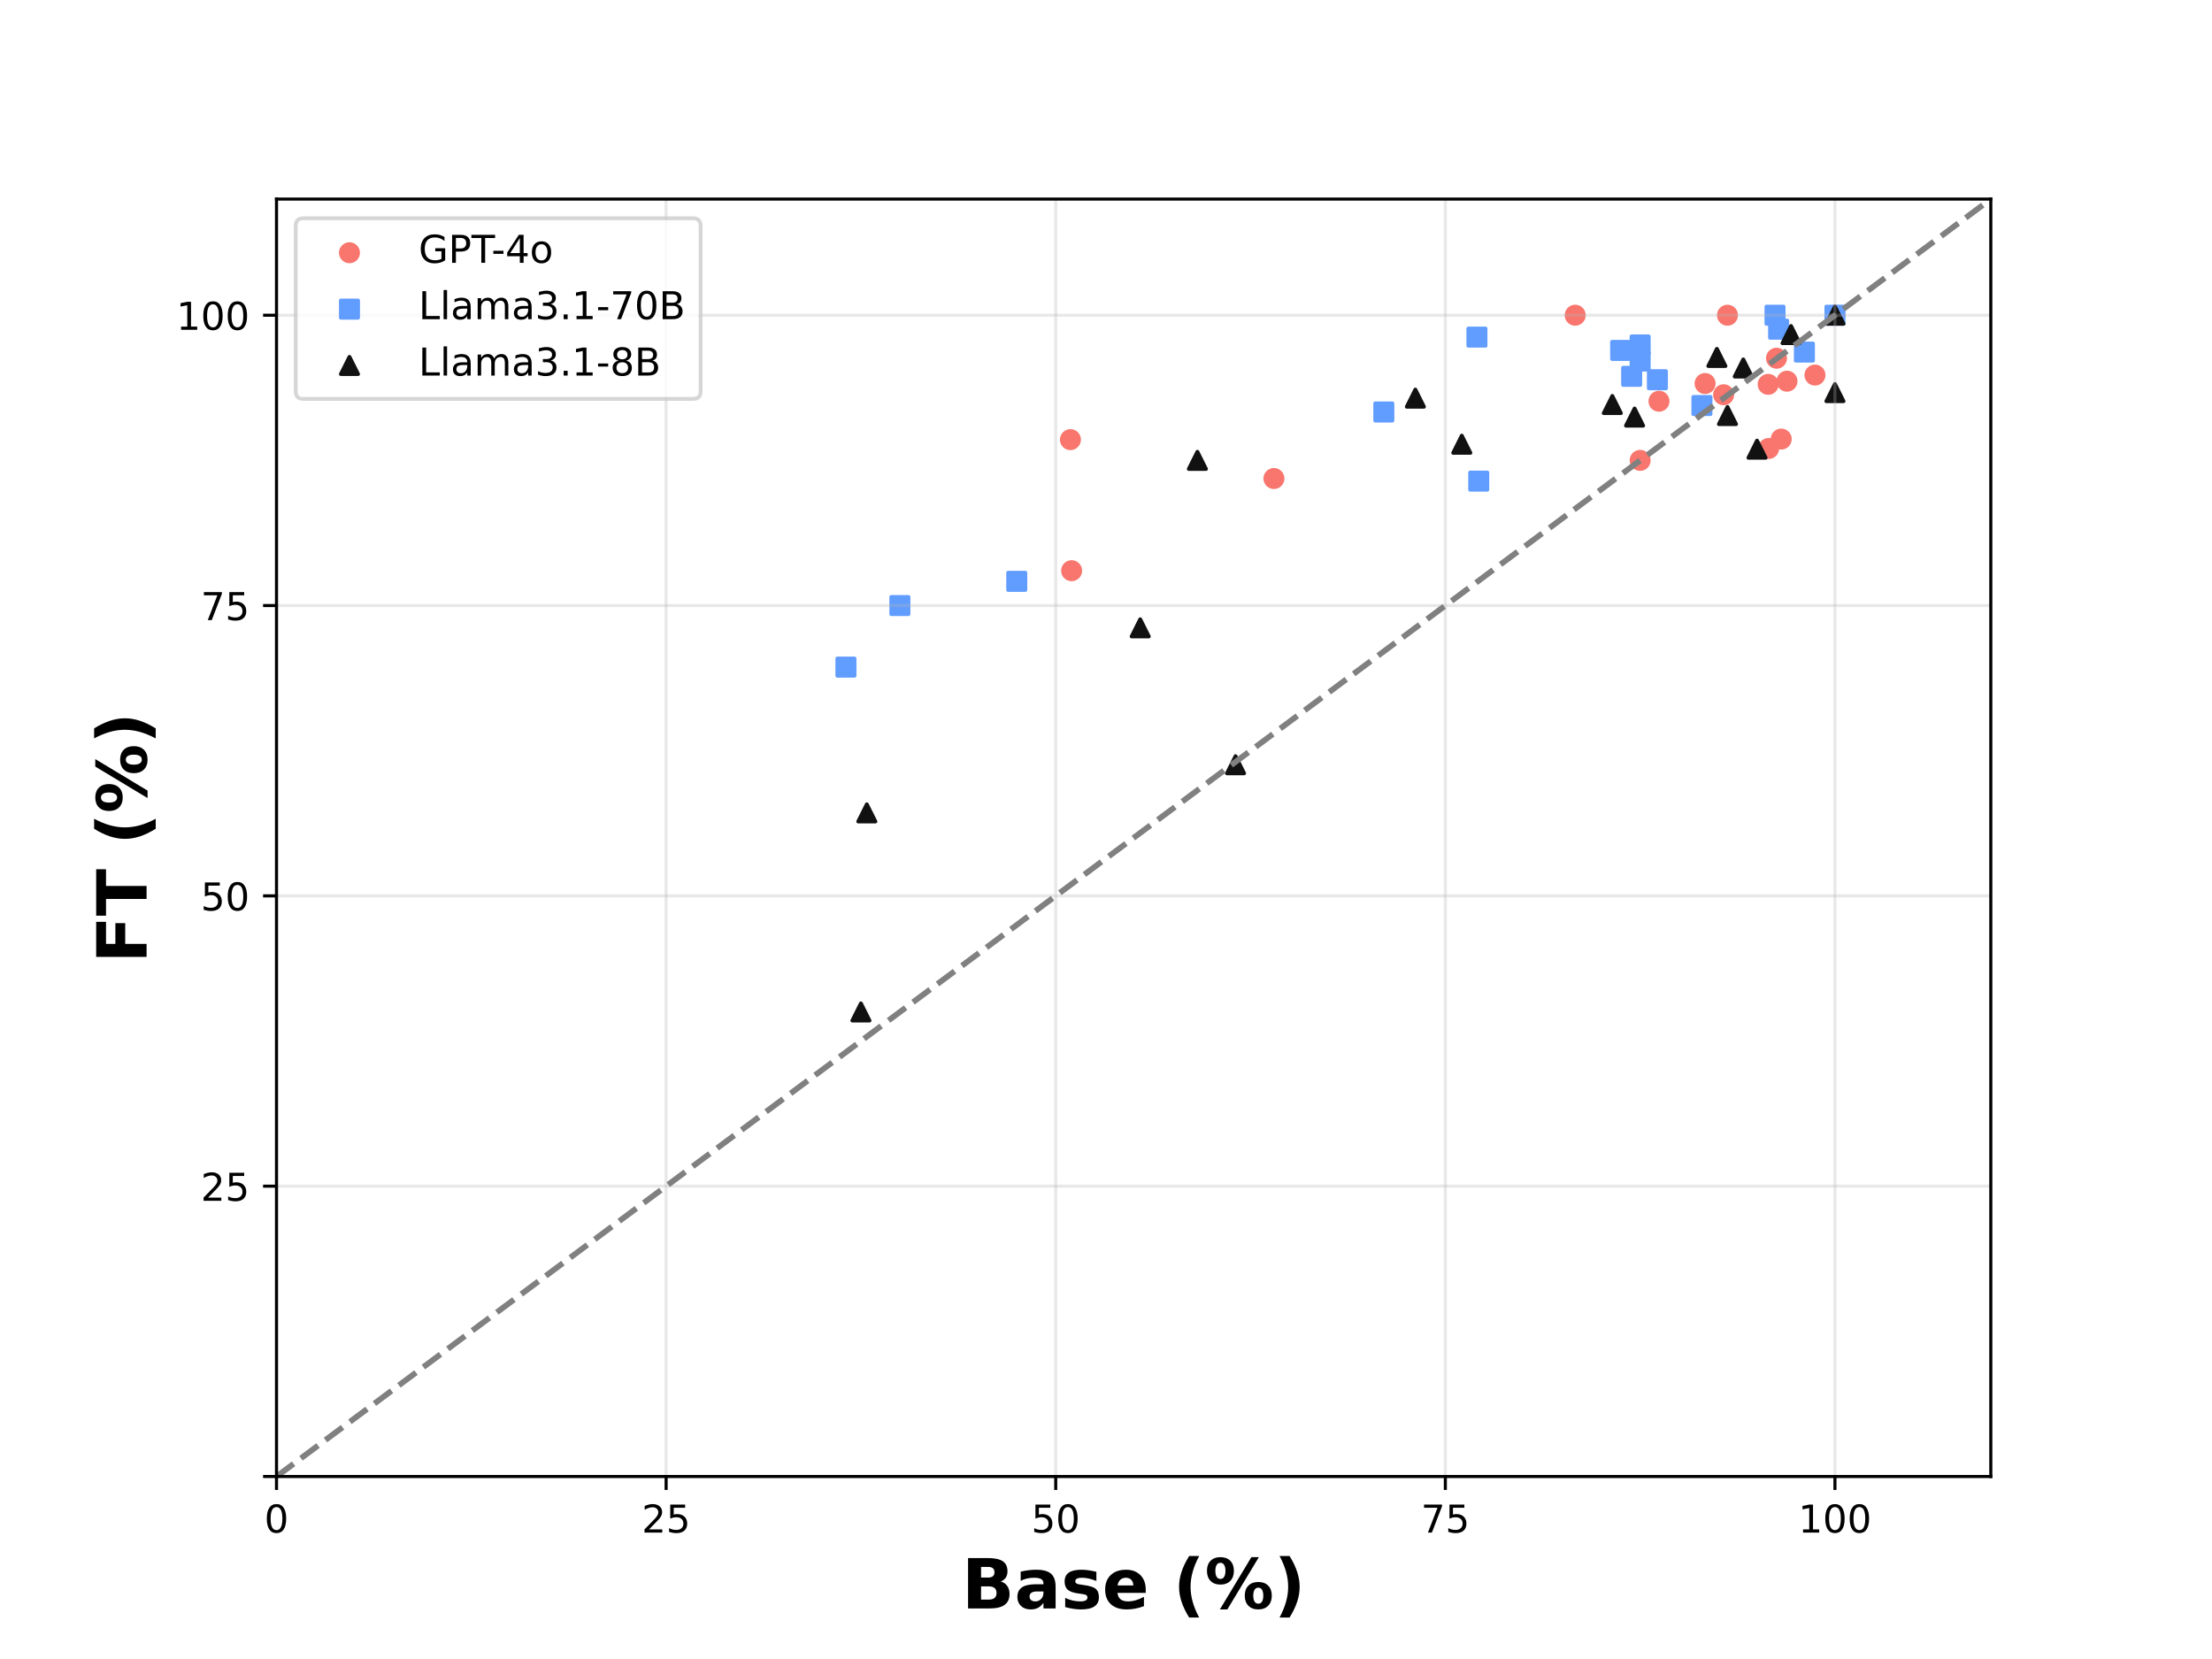
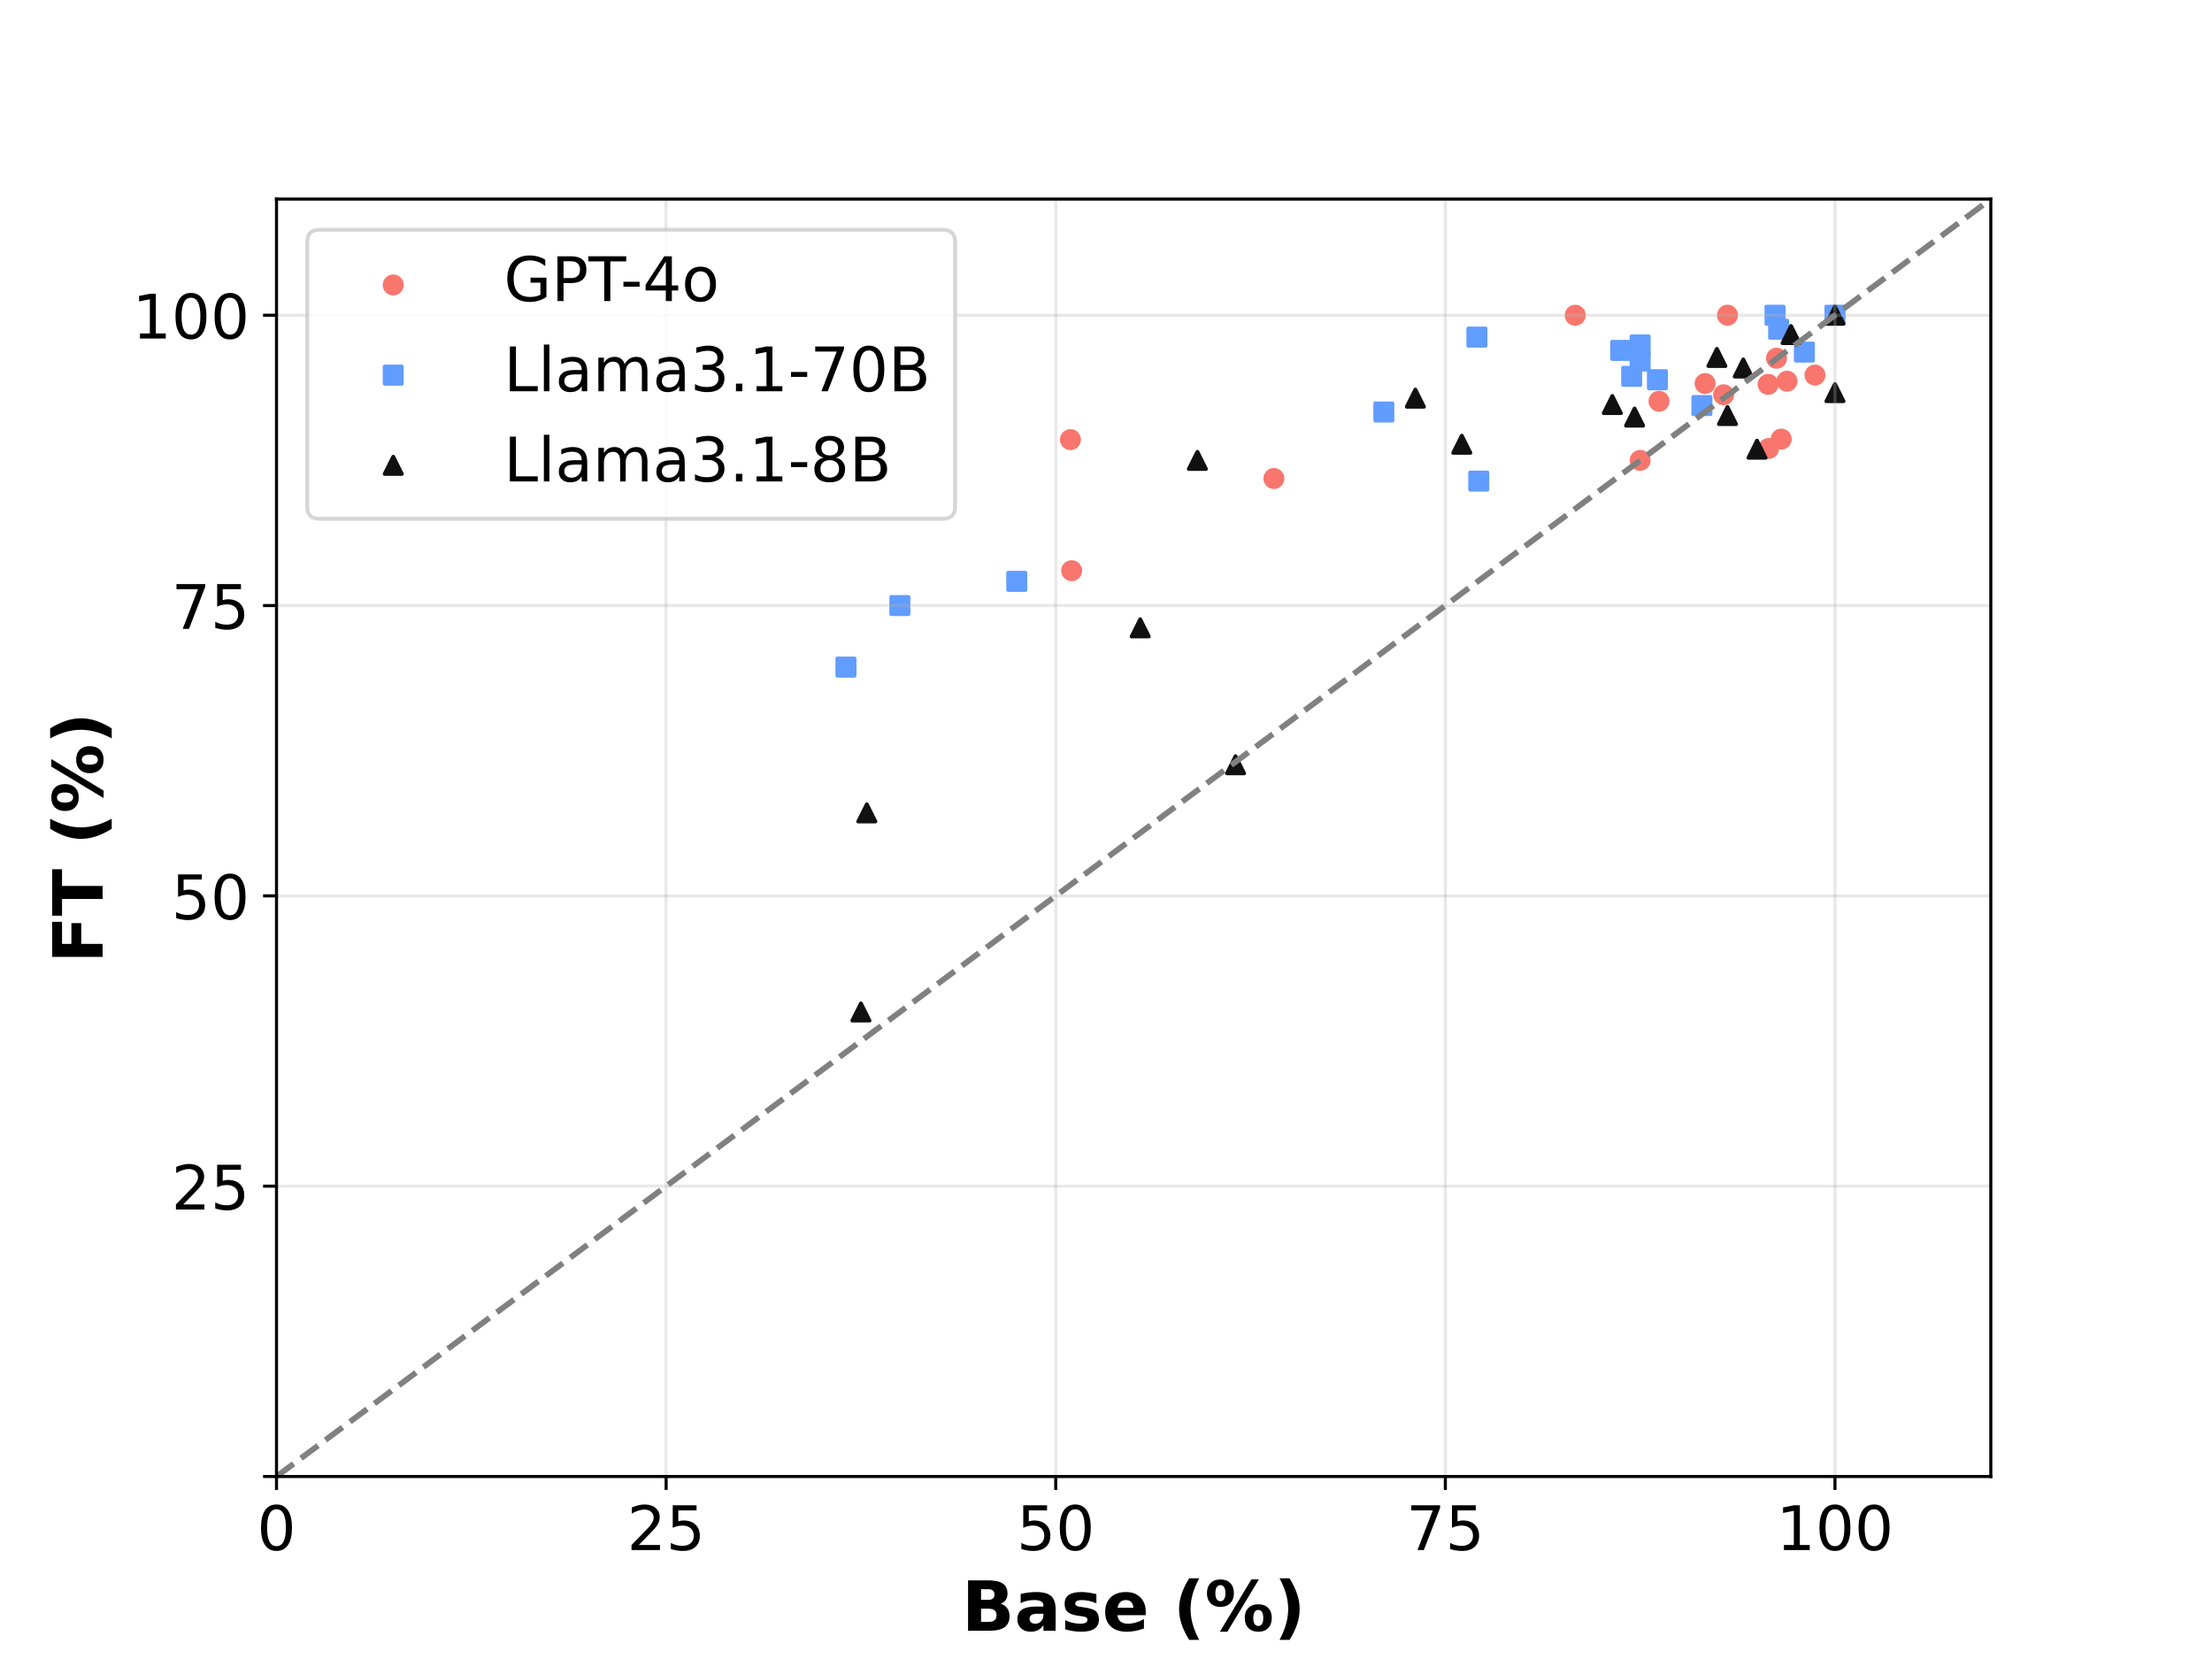
<svg xmlns="http://www.w3.org/2000/svg" xmlns:xlink="http://www.w3.org/1999/xlink" width="576pt" height="432pt" viewBox="0 0 576 432" version="1.1">
  <defs>
    <style type="text/css">*{stroke-linejoin: round; stroke-linecap: butt}</style>
  </defs>
  <g id="figure_1">
    <g id="patch_1">
      <path d="M 0 432  L 576 432  L 576 0  L 0 0  z " style="fill: #ffffff" />
    </g>
    <g id="axes_1">
      <g id="patch_2">
        <path d="M 72 384.48  L 518.4 384.48  L 518.4 51.84  L 72 51.84  z " style="fill: #ffffff" />
      </g>
      <g id="PathCollection_1">
        <defs>
-           <path id="m0da0ab6810" d="M 0 2.236  C 0.593 2.236 1.162 2 1.581 1.581  C 2 1.162 2.236 0.593 2.236 0  C 2.236 -0.593 2 -1.162 1.581 -1.581  C 1.162 -2 0.593 -2.236 0 -2.236  C -0.593 -2.236 -1.162 -2 -1.581 -1.581  C -2 -1.162 -2.236 -0.593 -2.236 0  C -2.236 0.593 -2 1.162 -1.581 1.581  C -1.162 2 -0.593 2.236 0 2.236  z " style="stroke: #f8766d" />
+           <path id="m331ef5e4ea" d="M 0 2.236  C 0.593 2.236 1.162 2 1.581 1.581  C 2 1.162 2.236 0.593 2.236 0  C 2.236 -0.593 2 -1.162 1.581 -1.581  C 1.162 -2 0.593 -2.236 0 -2.236  C -0.593 -2.236 -1.162 -2 -1.581 -1.581  C -2 -1.162 -2.236 -0.593 -2.236 0  C -2.236 0.593 -2 1.162 -1.581 1.581  C -1.162 2 -0.593 2.236 0 2.236  z " style="stroke: #f8766d" />
        </defs>
-         <g clip-path="url(#pfefa000ef6)">
-           <use xlink:href="#m0da0ab6810" x="444" y="99.868" style="fill: #f8766d; stroke: #f8766d" />
-           <use xlink:href="#m0da0ab6810" x="278.738" y="114.48" style="fill: #f8766d; stroke: #f8766d" />
-           <use xlink:href="#m0da0ab6810" x="449.831" y="82.08" style="fill: #f8766d; stroke: #f8766d" />
-           <use xlink:href="#m0da0ab6810" x="477.818" y="82.08" style="fill: #f8766d; stroke: #f8766d" />
-           <use xlink:href="#m0da0ab6810" x="462.6" y="93.28" style="fill: #f8766d; stroke: #f8766d" />
-           <use xlink:href="#m0da0ab6810" x="465.331" y="99.262" style="fill: #f8766d; stroke: #f8766d" />
-           <use xlink:href="#m0da0ab6810" x="460.426" y="100.08" style="fill: #f8766d; stroke: #f8766d" />
-           <use xlink:href="#m0da0ab6810" x="410.182" y="82.08" style="fill: #f8766d; stroke: #f8766d" />
-           <use xlink:href="#m0da0ab6810" x="472.615" y="97.668" style="fill: #f8766d; stroke: #f8766d" />
-           <use xlink:href="#m0da0ab6810" x="448.831" y="102.792" style="fill: #f8766d; stroke: #f8766d" />
-           <use xlink:href="#m0da0ab6810" x="432" y="104.48" style="fill: #f8766d; stroke: #f8766d" />
-           <use xlink:href="#m0da0ab6810" x="460.549" y="116.782" style="fill: #f8766d; stroke: #f8766d" />
-           <use xlink:href="#m0da0ab6810" x="427.091" y="119.88" style="fill: #f8766d; stroke: #f8766d" />
-           <use xlink:href="#m0da0ab6810" x="463.824" y="114.336" style="fill: #f8766d; stroke: #f8766d" />
-           <use xlink:href="#m0da0ab6810" x="331.724" y="124.605" style="fill: #f8766d; stroke: #f8766d" />
-           <use xlink:href="#m0da0ab6810" x="279.05" y="148.608" style="fill: #f8766d; stroke: #f8766d" />
+         <g clip-path="url(#p8fc6a759d1)">
+           <use xlink:href="#m331ef5e4ea" x="444" y="99.868" style="fill: #f8766d; stroke: #f8766d" />
+           <use xlink:href="#m331ef5e4ea" x="278.738" y="114.48" style="fill: #f8766d; stroke: #f8766d" />
+           <use xlink:href="#m331ef5e4ea" x="449.831" y="82.08" style="fill: #f8766d; stroke: #f8766d" />
+           <use xlink:href="#m331ef5e4ea" x="477.818" y="82.08" style="fill: #f8766d; stroke: #f8766d" />
+           <use xlink:href="#m331ef5e4ea" x="462.6" y="93.28" style="fill: #f8766d; stroke: #f8766d" />
+           <use xlink:href="#m331ef5e4ea" x="465.331" y="99.262" style="fill: #f8766d; stroke: #f8766d" />
+           <use xlink:href="#m331ef5e4ea" x="460.426" y="100.08" style="fill: #f8766d; stroke: #f8766d" />
+           <use xlink:href="#m331ef5e4ea" x="410.182" y="82.08" style="fill: #f8766d; stroke: #f8766d" />
+           <use xlink:href="#m331ef5e4ea" x="472.615" y="97.668" style="fill: #f8766d; stroke: #f8766d" />
+           <use xlink:href="#m331ef5e4ea" x="448.831" y="102.792" style="fill: #f8766d; stroke: #f8766d" />
+           <use xlink:href="#m331ef5e4ea" x="432" y="104.48" style="fill: #f8766d; stroke: #f8766d" />
+           <use xlink:href="#m331ef5e4ea" x="460.549" y="116.782" style="fill: #f8766d; stroke: #f8766d" />
+           <use xlink:href="#m331ef5e4ea" x="427.091" y="119.88" style="fill: #f8766d; stroke: #f8766d" />
+           <use xlink:href="#m331ef5e4ea" x="463.824" y="114.336" style="fill: #f8766d; stroke: #f8766d" />
+           <use xlink:href="#m331ef5e4ea" x="331.724" y="124.605" style="fill: #f8766d; stroke: #f8766d" />
+           <use xlink:href="#m331ef5e4ea" x="279.05" y="148.608" style="fill: #f8766d; stroke: #f8766d" />
        </g>
      </g>
      <g id="PathCollection_2">
        <defs>
-           <path id="m26e6eb0599" d="M -2.236 2.236  L 2.236 2.236  L 2.236 -2.236  L -2.236 -2.236  z " style="stroke: #619cff" />
+           <path id="me48b36a6e3" d="M -2.236 2.236  L 2.236 2.236  L 2.236 -2.236  L -2.236 -2.236  z " style="stroke: #619cff" />
        </defs>
-         <g clip-path="url(#pfefa000ef6)">
-           <use xlink:href="#m26e6eb0599" x="443.175" y="105.6" style="fill: #619cff; stroke: #619cff" />
-           <use xlink:href="#m26e6eb0599" x="385.06" y="125.28" style="fill: #619cff; stroke: #619cff" />
-           <use xlink:href="#m26e6eb0599" x="360.344" y="107.28" style="fill: #619cff; stroke: #619cff" />
-           <use xlink:href="#m26e6eb0599" x="477.818" y="82.08" style="fill: #619cff; stroke: #619cff" />
-           <use xlink:href="#m26e6eb0599" x="462.21" y="82.08" style="fill: #619cff; stroke: #619cff" />
-           <use xlink:href="#m26e6eb0599" x="427.091" y="94.017" style="fill: #619cff; stroke: #619cff" />
-           <use xlink:href="#m26e6eb0599" x="431.586" y="98.88" style="fill: #619cff; stroke: #619cff" />
-           <use xlink:href="#m26e6eb0599" x="234.327" y="157.68" style="fill: #619cff; stroke: #619cff" />
-           <use xlink:href="#m26e6eb0599" x="463.15" y="85.723" style="fill: #619cff; stroke: #619cff" />
-           <use xlink:href="#m26e6eb0599" x="469.861" y="91.68" style="fill: #619cff; stroke: #619cff" />
-           <use xlink:href="#m26e6eb0599" x="422.018" y="91.244" style="fill: #619cff; stroke: #619cff" />
-           <use xlink:href="#m26e6eb0599" x="427.091" y="89.834" style="fill: #619cff; stroke: #619cff" />
-           <use xlink:href="#m26e6eb0599" x="424.885" y="97.996" style="fill: #619cff; stroke: #619cff" />
-           <use xlink:href="#m26e6eb0599" x="384.59" y="87.786" style="fill: #619cff; stroke: #619cff" />
-           <use xlink:href="#m26e6eb0599" x="264.764" y="151.38" style="fill: #619cff; stroke: #619cff" />
-           <use xlink:href="#m26e6eb0599" x="220.28" y="173.716" style="fill: #619cff; stroke: #619cff" />
+         <g clip-path="url(#p8fc6a759d1)">
+           <use xlink:href="#me48b36a6e3" x="443.175" y="105.6" style="fill: #619cff; stroke: #619cff" />
+           <use xlink:href="#me48b36a6e3" x="385.06" y="125.28" style="fill: #619cff; stroke: #619cff" />
+           <use xlink:href="#me48b36a6e3" x="360.344" y="107.28" style="fill: #619cff; stroke: #619cff" />
+           <use xlink:href="#me48b36a6e3" x="477.818" y="82.08" style="fill: #619cff; stroke: #619cff" />
+           <use xlink:href="#me48b36a6e3" x="462.21" y="82.08" style="fill: #619cff; stroke: #619cff" />
+           <use xlink:href="#me48b36a6e3" x="427.091" y="94.017" style="fill: #619cff; stroke: #619cff" />
+           <use xlink:href="#me48b36a6e3" x="431.586" y="98.88" style="fill: #619cff; stroke: #619cff" />
+           <use xlink:href="#me48b36a6e3" x="234.327" y="157.68" style="fill: #619cff; stroke: #619cff" />
+           <use xlink:href="#me48b36a6e3" x="463.15" y="85.723" style="fill: #619cff; stroke: #619cff" />
+           <use xlink:href="#me48b36a6e3" x="469.861" y="91.68" style="fill: #619cff; stroke: #619cff" />
+           <use xlink:href="#me48b36a6e3" x="422.018" y="91.244" style="fill: #619cff; stroke: #619cff" />
+           <use xlink:href="#me48b36a6e3" x="427.091" y="89.834" style="fill: #619cff; stroke: #619cff" />
+           <use xlink:href="#me48b36a6e3" x="424.885" y="97.996" style="fill: #619cff; stroke: #619cff" />
+           <use xlink:href="#me48b36a6e3" x="384.59" y="87.786" style="fill: #619cff; stroke: #619cff" />
+           <use xlink:href="#me48b36a6e3" x="264.764" y="151.38" style="fill: #619cff; stroke: #619cff" />
+           <use xlink:href="#me48b36a6e3" x="220.28" y="173.716" style="fill: #619cff; stroke: #619cff" />
        </g>
      </g>
      <g id="PathCollection_3">
        <defs>
-           <path id="mdc0f6b151c" d="M 0 -2.236  L -2.236 2.236  L 2.236 2.236  z " style="stroke: #111111" />
+           <path id="m570db5e138" d="M 0 -2.236  L -2.236 2.236  L 2.236 2.236  z " style="stroke: #111111" />
        </defs>
-         <g clip-path="url(#pfefa000ef6)">
-           <use xlink:href="#mdc0f6b151c" x="449.831" y="108.213" style="fill: #111111; stroke: #111111" />
-           <use xlink:href="#mdc0f6b151c" x="311.802" y="119.88" style="fill: #111111; stroke: #111111" />
-           <use xlink:href="#mdc0f6b151c" x="321.734" y="199.138" style="fill: #111111; stroke: #111111" />
-           <use xlink:href="#mdc0f6b151c" x="477.818" y="82.08" style="fill: #111111; stroke: #111111" />
-           <use xlink:href="#mdc0f6b151c" x="453.947" y="95.825" style="fill: #111111; stroke: #111111" />
-           <use xlink:href="#mdc0f6b151c" x="477.818" y="102.24" style="fill: #111111; stroke: #111111" />
-           <use xlink:href="#mdc0f6b151c" x="447.074" y="93.076" style="fill: #111111; stroke: #111111" />
-           <use xlink:href="#mdc0f6b151c" x="224.182" y="263.52" style="fill: #111111; stroke: #111111" />
-           <use xlink:href="#mdc0f6b151c" x="466.387" y="87.12" style="fill: #111111; stroke: #111111" />
-           <use xlink:href="#mdc0f6b151c" x="457.527" y="116.972" style="fill: #111111; stroke: #111111" />
-           <use xlink:href="#mdc0f6b151c" x="425.642" y="108.606" style="fill: #111111; stroke: #111111" />
-           <use xlink:href="#mdc0f6b151c" x="419.844" y="105.342" style="fill: #111111; stroke: #111111" />
-           <use xlink:href="#mdc0f6b151c" x="368.559" y="103.68" style="fill: #111111; stroke: #111111" />
-           <use xlink:href="#mdc0f6b151c" x="380.65" y="115.68" style="fill: #111111; stroke: #111111" />
-           <use xlink:href="#mdc0f6b151c" x="296.911" y="163.495" style="fill: #111111; stroke: #111111" />
-           <use xlink:href="#mdc0f6b151c" x="225.719" y="211.68" style="fill: #111111; stroke: #111111" />
+         <g clip-path="url(#p8fc6a759d1)">
+           <use xlink:href="#m570db5e138" x="449.831" y="108.213" style="fill: #111111; stroke: #111111" />
+           <use xlink:href="#m570db5e138" x="311.802" y="119.88" style="fill: #111111; stroke: #111111" />
+           <use xlink:href="#m570db5e138" x="321.734" y="199.138" style="fill: #111111; stroke: #111111" />
+           <use xlink:href="#m570db5e138" x="477.818" y="82.08" style="fill: #111111; stroke: #111111" />
+           <use xlink:href="#m570db5e138" x="453.947" y="95.825" style="fill: #111111; stroke: #111111" />
+           <use xlink:href="#m570db5e138" x="477.818" y="102.24" style="fill: #111111; stroke: #111111" />
+           <use xlink:href="#m570db5e138" x="447.074" y="93.076" style="fill: #111111; stroke: #111111" />
+           <use xlink:href="#m570db5e138" x="224.182" y="263.52" style="fill: #111111; stroke: #111111" />
+           <use xlink:href="#m570db5e138" x="466.387" y="87.12" style="fill: #111111; stroke: #111111" />
+           <use xlink:href="#m570db5e138" x="457.527" y="116.972" style="fill: #111111; stroke: #111111" />
+           <use xlink:href="#m570db5e138" x="425.642" y="108.606" style="fill: #111111; stroke: #111111" />
+           <use xlink:href="#m570db5e138" x="419.844" y="105.342" style="fill: #111111; stroke: #111111" />
+           <use xlink:href="#m570db5e138" x="368.559" y="103.68" style="fill: #111111; stroke: #111111" />
+           <use xlink:href="#m570db5e138" x="380.65" y="115.68" style="fill: #111111; stroke: #111111" />
+           <use xlink:href="#m570db5e138" x="296.911" y="163.495" style="fill: #111111; stroke: #111111" />
+           <use xlink:href="#m570db5e138" x="225.719" y="211.68" style="fill: #111111; stroke: #111111" />
        </g>
      </g>
      <g id="matplotlib.axis_1">
        <g id="xtick_1">
          <g id="line2d_1">
-             <path d="M 72 384.48  L 72 51.84  " clip-path="url(#pfefa000ef6)" style="fill: none; stroke: #b0b0b0; stroke-opacity: 0.3; stroke-width: 0.8; stroke-linecap: square" />
+             <path d="M 72 384.48  L 72 51.84  " clip-path="url(#p8fc6a759d1)" style="fill: none; stroke: #b0b0b0; stroke-opacity: 0.3; stroke-width: 0.8; stroke-linecap: square" />
          </g>
          <g id="line2d_2">
            <defs>
-               <path id="mb286cb1622" d="M 0 0  L 0 3.5  " style="stroke: #000000; stroke-width: 0.8" />
-             </defs>
-             <g>
-               <use xlink:href="#mb286cb1622" x="72" y="384.48" style="stroke: #000000; stroke-width: 0.8" />
+               <path id="m80a82245d1" d="M 0 0  L 0 3.5  " style="stroke: #000000; stroke-width: 0.8" />
+             </defs>
+             <g>
+               <use xlink:href="#m80a82245d1" x="72" y="384.48" style="stroke: #000000; stroke-width: 0.8" />
            </g>
          </g>
          <g id="text_1">
-             <g transform="translate(68.81875 399.0784) scale(0.1 -0.1)">
+             <g transform="translate(66.91 403.6375) scale(0.16 -0.16)">
              <defs>
                <path id="DejaVuSans-30" d="M 2034 4250  Q 1547 4250 1301 3770  Q 1056 3291 1056 2328  Q 1056 1369 1301 889  Q 1547 409 2034 409  Q 2525 409 2770 889  Q 3016 1369 3016 2328  Q 3016 3291 2770 3770  Q 2525 4250 2034 4250  z M 2034 4750  Q 2819 4750 3233 4129  Q 3647 3509 3647 2328  Q 3647 1150 3233 529  Q 2819 -91 2034 -91  Q 1250 -91 836 529  Q 422 1150 422 2328  Q 422 3509 836 4129  Q 1250 4750 2034 4750  z " transform="scale(0.015625)" />
              </defs>
              <use xlink:href="#DejaVuSans-30" />
            </g>
          </g>
        </g>
        <g id="xtick_2">
          <g id="line2d_3">
-             <path d="M 173.455 384.48  L 173.455 51.84  " clip-path="url(#pfefa000ef6)" style="fill: none; stroke: #b0b0b0; stroke-opacity: 0.3; stroke-width: 0.8; stroke-linecap: square" />
+             <path d="M 173.455 384.48  L 173.455 51.84  " clip-path="url(#p8fc6a759d1)" style="fill: none; stroke: #b0b0b0; stroke-opacity: 0.3; stroke-width: 0.8; stroke-linecap: square" />
          </g>
          <g id="line2d_4">
            <g>
-               <use xlink:href="#mb286cb1622" x="173.455" y="384.48" style="stroke: #000000; stroke-width: 0.8" />
+               <use xlink:href="#m80a82245d1" x="173.455" y="384.48" style="stroke: #000000; stroke-width: 0.8" />
            </g>
          </g>
          <g id="text_2">
-             <g transform="translate(167.092 399.0784) scale(0.1 -0.1)">
+             <g transform="translate(163.2745 403.6375) scale(0.16 -0.16)">
              <defs>
                <path id="DejaVuSans-32" d="M 1228 531  L 3431 531  L 3431 0  L 469 0  L 469 531  Q 828 903 1448 1529  Q 2069 2156 2228 2338  Q 2531 2678 2651 2914  Q 2772 3150 2772 3378  Q 2772 3750 2511 3984  Q 2250 4219 1831 4219  Q 1534 4219 1204 4116  Q 875 4013 500 3803  L 500 4441  Q 881 4594 1212 4672  Q 1544 4750 1819 4750  Q 2544 4750 2975 4387  Q 3406 4025 3406 3419  Q 3406 3131 3298 2873  Q 3191 2616 2906 2266  Q 2828 2175 2409 1742  Q 1991 1309 1228 531  z " transform="scale(0.015625)" />
                <path id="DejaVuSans-35" d="M 691 4666  L 3169 4666  L 3169 4134  L 1269 4134  L 1269 2991  Q 1406 3038 1543 3061  Q 1681 3084 1819 3084  Q 2600 3084 3056 2656  Q 3513 2228 3513 1497  Q 3513 744 3044 326  Q 2575 -91 1722 -91  Q 1428 -91 1123 -41  Q 819 9 494 109  L 494 744  Q 775 591 1075 516  Q 1375 441 1709 441  Q 2250 441 2565 725  Q 2881 1009 2881 1497  Q 2881 1984 2565 2268  Q 2250 2553 1709 2553  Q 1456 2553 1204 2497  Q 953 2441 691 2322  L 691 4666  z " transform="scale(0.015625)" />
              </defs>
              <use xlink:href="#DejaVuSans-32" />
              <use xlink:href="#DejaVuSans-35" transform="translate(63.62305 0)" />
            </g>
          </g>
        </g>
        <g id="xtick_3">
          <g id="line2d_5">
-             <path d="M 274.909 384.48  L 274.909 51.84  " clip-path="url(#pfefa000ef6)" style="fill: none; stroke: #b0b0b0; stroke-opacity: 0.3; stroke-width: 0.8; stroke-linecap: square" />
+             <path d="M 274.909 384.48  L 274.909 51.84  " clip-path="url(#p8fc6a759d1)" style="fill: none; stroke: #b0b0b0; stroke-opacity: 0.3; stroke-width: 0.8; stroke-linecap: square" />
          </g>
          <g id="line2d_6">
            <g>
-               <use xlink:href="#mb286cb1622" x="274.909" y="384.48" style="stroke: #000000; stroke-width: 0.8" />
+               <use xlink:href="#m80a82245d1" x="274.909" y="384.48" style="stroke: #000000; stroke-width: 0.8" />
            </g>
          </g>
          <g id="text_3">
-             <g transform="translate(268.5466 399.0784) scale(0.1 -0.1)">
+             <g transform="translate(264.7291 403.6375) scale(0.16 -0.16)">
              <use xlink:href="#DejaVuSans-35" />
              <use xlink:href="#DejaVuSans-30" transform="translate(63.62305 0)" />
            </g>
          </g>
        </g>
        <g id="xtick_4">
          <g id="line2d_7">
-             <path d="M 376.364 384.48  L 376.364 51.84  " clip-path="url(#pfefa000ef6)" style="fill: none; stroke: #b0b0b0; stroke-opacity: 0.3; stroke-width: 0.8; stroke-linecap: square" />
+             <path d="M 376.364 384.48  L 376.364 51.84  " clip-path="url(#p8fc6a759d1)" style="fill: none; stroke: #b0b0b0; stroke-opacity: 0.3; stroke-width: 0.8; stroke-linecap: square" />
          </g>
          <g id="line2d_8">
            <g>
-               <use xlink:href="#mb286cb1622" x="376.364" y="384.48" style="stroke: #000000; stroke-width: 0.8" />
+               <use xlink:href="#m80a82245d1" x="376.364" y="384.48" style="stroke: #000000; stroke-width: 0.8" />
            </g>
          </g>
          <g id="text_4">
-             <g transform="translate(370.0011 399.0784) scale(0.1 -0.1)">
+             <g transform="translate(366.1836 403.6375) scale(0.16 -0.16)">
              <defs>
                <path id="DejaVuSans-37" d="M 525 4666  L 3525 4666  L 3525 4397  L 1831 0  L 1172 0  L 2766 4134  L 525 4134  L 525 4666  z " transform="scale(0.015625)" />
              </defs>
              <use xlink:href="#DejaVuSans-37" />
              <use xlink:href="#DejaVuSans-35" transform="translate(63.62305 0)" />
            </g>
          </g>
        </g>
        <g id="xtick_5">
          <g id="line2d_9">
-             <path d="M 477.818 384.48  L 477.818 51.84  " clip-path="url(#pfefa000ef6)" style="fill: none; stroke: #b0b0b0; stroke-opacity: 0.3; stroke-width: 0.8; stroke-linecap: square" />
+             <path d="M 477.818 384.48  L 477.818 51.84  " clip-path="url(#p8fc6a759d1)" style="fill: none; stroke: #b0b0b0; stroke-opacity: 0.3; stroke-width: 0.8; stroke-linecap: square" />
          </g>
          <g id="line2d_10">
            <g>
-               <use xlink:href="#mb286cb1622" x="477.818" y="384.48" style="stroke: #000000; stroke-width: 0.8" />
+               <use xlink:href="#m80a82245d1" x="477.818" y="384.48" style="stroke: #000000; stroke-width: 0.8" />
            </g>
          </g>
          <g id="text_5">
-             <g transform="translate(468.2744 399.0784) scale(0.1 -0.1)">
+             <g transform="translate(462.5482 403.6375) scale(0.16 -0.16)">
              <defs>
                <path id="DejaVuSans-31" d="M 794 531  L 1825 531  L 1825 4091  L 703 3866  L 703 4441  L 1819 4666  L 2450 4666  L 2450 531  L 3481 531  L 3481 0  L 794 0  L 794 531  z " transform="scale(0.015625)" />
              </defs>
              <use xlink:href="#DejaVuSans-31" />
              <use xlink:href="#DejaVuSans-30" transform="translate(63.62305 0)" />
              <use xlink:href="#DejaVuSans-30" transform="translate(127.2461 0)" />
            </g>
          </g>
        </g>
        <g id="text_6">
-           <g transform="translate(250.4278 418.8353) scale(0.18 -0.18)">
+           <g transform="translate(250.4278 424.6422) scale(0.18 -0.18)">
            <defs>
              <path id="DejaVuSans-Bold-42" d="M 2456 2859  Q 2741 2859 2887 2984  Q 3034 3109 3034 3353  Q 3034 3594 2887 3720  Q 2741 3847 2456 3847  L 1791 3847  L 1791 2859  L 2456 2859  z M 2497 819  Q 2859 819 3042 972  Q 3225 1125 3225 1434  Q 3225 1738 3044 1889  Q 2863 2041 2497 2041  L 1791 2041  L 1791 819  L 2497 819  z M 3616 2497  Q 4003 2384 4215 2081  Q 4428 1778 4428 1338  Q 4428 663 3972 331  Q 3516 0 2584 0  L 588 0  L 588 4666  L 2394 4666  Q 3366 4666 3802 4372  Q 4238 4078 4238 3431  Q 4238 3091 4078 2852  Q 3919 2613 3616 2497  z " transform="scale(0.015625)" />
              <path id="DejaVuSans-Bold-61" d="M 2106 1575  Q 1756 1575 1579 1456  Q 1403 1338 1403 1106  Q 1403 894 1545 773  Q 1688 653 1941 653  Q 2256 653 2472 879  Q 2688 1106 2688 1447  L 2688 1575  L 2106 1575  z M 3816 1997  L 3816 0  L 2688 0  L 2688 519  Q 2463 200 2181 54  Q 1900 -91 1497 -91  Q 953 -91 614 226  Q 275 544 275 1050  Q 275 1666 698 1953  Q 1122 2241 2028 2241  L 2688 2241  L 2688 2328  Q 2688 2594 2478 2717  Q 2269 2841 1825 2841  Q 1466 2841 1156 2769  Q 847 2697 581 2553  L 581 3406  Q 941 3494 1303 3539  Q 1666 3584 2028 3584  Q 2975 3584 3395 3211  Q 3816 2838 3816 1997  z " transform="scale(0.015625)" />
              <path id="DejaVuSans-Bold-73" d="M 3272 3391  L 3272 2541  Q 2913 2691 2578 2766  Q 2244 2841 1947 2841  Q 1628 2841 1473 2761  Q 1319 2681 1319 2516  Q 1319 2381 1436 2309  Q 1553 2238 1856 2203  L 2053 2175  Q 2913 2066 3209 1816  Q 3506 1566 3506 1031  Q 3506 472 3093 190  Q 2681 -91 1863 -91  Q 1516 -91 1145 -36  Q 775 19 384 128  L 384 978  Q 719 816 1070 734  Q 1422 653 1784 653  Q 2113 653 2278 743  Q 2444 834 2444 1013  Q 2444 1163 2330 1236  Q 2216 1309 1875 1350  L 1678 1375  Q 931 1469 631 1722  Q 331 1975 331 2491  Q 331 3047 712 3315  Q 1094 3584 1881 3584  Q 2191 3584 2531 3537  Q 2872 3491 3272 3391  z " transform="scale(0.015625)" />
              <path id="DejaVuSans-Bold-65" d="M 4031 1759  L 4031 1441  L 1416 1441  Q 1456 1047 1700 850  Q 1944 653 2381 653  Q 2734 653 3104 758  Q 3475 863 3866 1075  L 3866 213  Q 3469 63 3072 -14  Q 2675 -91 2278 -91  Q 1328 -91 801 392  Q 275 875 275 1747  Q 275 2603 792 3093  Q 1309 3584 2216 3584  Q 3041 3584 3536 3087  Q 4031 2591 4031 1759  z M 2881 2131  Q 2881 2450 2695 2645  Q 2509 2841 2209 2841  Q 1884 2841 1681 2658  Q 1478 2475 1428 2131  L 2881 2131  z " transform="scale(0.015625)" />
              <path id="DejaVuSans-Bold-20" transform="scale(0.015625)" />
              <path id="DejaVuSans-Bold-28" d="M 2413 -844  L 1484 -844  Q 1006 -72 778 623  Q 550 1319 550 2003  Q 550 2688 779 3389  Q 1009 4091 1484 4856  L 2413 4856  Q 2013 4116 1813 3408  Q 1613 2700 1613 2009  Q 1613 1319 1811 609  Q 2009 -100 2413 -844  z " transform="scale(0.015625)" />
              <path id="DejaVuSans-Bold-25" d="M 4959 1925  Q 4738 1925 4616 1733  Q 4494 1541 4494 1184  Q 4494 825 4614 633  Q 4734 441 4959 441  Q 5184 441 5303 633  Q 5422 825 5422 1184  Q 5422 1541 5301 1733  Q 5181 1925 4959 1925  z M 4959 2450  Q 5541 2450 5875 2112  Q 6209 1775 6209 1184  Q 6209 594 5875 251  Q 5541 -91 4959 -91  Q 4378 -91 4042 251  Q 3706 594 3706 1184  Q 3706 1772 4042 2111  Q 4378 2450 4959 2450  z M 2094 -91  L 1403 -91  L 4319 4750  L 5013 4750  L 2094 -91  z M 1453 4750  Q 2034 4750 2367 4411  Q 2700 4072 2700 3481  Q 2700 2891 2367 2550  Q 2034 2209 1453 2209  Q 872 2209 539 2550  Q 206 2891 206 3481  Q 206 4072 539 4411  Q 872 4750 1453 4750  z M 1453 4225  Q 1228 4225 1106 4031  Q 984 3838 984 3481  Q 984 3122 1106 2926  Q 1228 2731 1453 2731  Q 1678 2731 1798 2926  Q 1919 3122 1919 3481  Q 1919 3838 1797 4031  Q 1675 4225 1453 4225  z " transform="scale(0.015625)" />
              <path id="DejaVuSans-Bold-29" d="M 513 -844  Q 913 -100 1113 609  Q 1313 1319 1313 2009  Q 1313 2700 1113 3408  Q 913 4116 513 4856  L 1441 4856  Q 1916 4091 2145 3389  Q 2375 2688 2375 2003  Q 2375 1319 2147 623  Q 1919 -72 1441 -844  L 513 -844  z " transform="scale(0.015625)" />
            </defs>
            <use xlink:href="#DejaVuSans-Bold-42" />
            <use xlink:href="#DejaVuSans-Bold-61" transform="translate(76.2207 0)" />
            <use xlink:href="#DejaVuSans-Bold-73" transform="translate(143.7012 0)" />
            <use xlink:href="#DejaVuSans-Bold-65" transform="translate(203.2227 0)" />
            <use xlink:href="#DejaVuSans-Bold-20" transform="translate(271.0449 0)" />
            <use xlink:href="#DejaVuSans-Bold-28" transform="translate(305.8594 0)" />
            <use xlink:href="#DejaVuSans-Bold-25" transform="translate(351.5625 0)" />
            <use xlink:href="#DejaVuSans-Bold-29" transform="translate(451.7578 0)" />
          </g>
        </g>
      </g>
      <g id="matplotlib.axis_2">
        <g id="ytick_1">
          <g id="line2d_11">
-             <path d="M 72 384.48  L 518.4 384.48  " clip-path="url(#pfefa000ef6)" style="fill: none; stroke: #b0b0b0; stroke-opacity: 0.3; stroke-width: 0.8; stroke-linecap: square" />
+             <path d="M 72 384.48  L 518.4 384.48  " clip-path="url(#p8fc6a759d1)" style="fill: none; stroke: #b0b0b0; stroke-opacity: 0.3; stroke-width: 0.8; stroke-linecap: square" />
          </g>
          <g id="line2d_12">
            <defs>
-               <path id="mfac7d0b3ed" d="M 0 0  L -3.5 0  " style="stroke: #000000; stroke-width: 0.8" />
-             </defs>
-             <g>
-               <use xlink:href="#mfac7d0b3ed" x="72" y="384.48" style="stroke: #000000; stroke-width: 0.8" />
+               <path id="mc9e1d83e78" d="M 0 0  L -3.5 0  " style="stroke: #000000; stroke-width: 0.8" />
+             </defs>
+             <g>
+               <use xlink:href="#mc9e1d83e78" x="72" y="384.48" style="stroke: #000000; stroke-width: 0.8" />
            </g>
          </g>
        </g>
        <g id="ytick_2">
          <g id="line2d_13">
-             <path d="M 72 308.88  L 518.4 308.88  " clip-path="url(#pfefa000ef6)" style="fill: none; stroke: #b0b0b0; stroke-opacity: 0.3; stroke-width: 0.8; stroke-linecap: square" />
+             <path d="M 72 308.88  L 518.4 308.88  " clip-path="url(#p8fc6a759d1)" style="fill: none; stroke: #b0b0b0; stroke-opacity: 0.3; stroke-width: 0.8; stroke-linecap: square" />
          </g>
          <g id="line2d_14">
            <g>
-               <use xlink:href="#mfac7d0b3ed" x="72" y="308.88" style="stroke: #000000; stroke-width: 0.8" />
+               <use xlink:href="#mc9e1d83e78" x="72" y="308.88" style="stroke: #000000; stroke-width: 0.8" />
            </g>
          </g>
          <g id="text_7">
-             <g transform="translate(52.275 312.6792) scale(0.1 -0.1)">
+             <g transform="translate(44.64 314.9588) scale(0.16 -0.16)">
              <use xlink:href="#DejaVuSans-32" />
              <use xlink:href="#DejaVuSans-35" transform="translate(63.62305 0)" />
            </g>
          </g>
        </g>
        <g id="ytick_3">
          <g id="line2d_15">
-             <path d="M 72 233.28  L 518.4 233.28  " clip-path="url(#pfefa000ef6)" style="fill: none; stroke: #b0b0b0; stroke-opacity: 0.3; stroke-width: 0.8; stroke-linecap: square" />
+             <path d="M 72 233.28  L 518.4 233.28  " clip-path="url(#p8fc6a759d1)" style="fill: none; stroke: #b0b0b0; stroke-opacity: 0.3; stroke-width: 0.8; stroke-linecap: square" />
          </g>
          <g id="line2d_16">
            <g>
-               <use xlink:href="#mfac7d0b3ed" x="72" y="233.28" style="stroke: #000000; stroke-width: 0.8" />
+               <use xlink:href="#mc9e1d83e78" x="72" y="233.28" style="stroke: #000000; stroke-width: 0.8" />
            </g>
          </g>
          <g id="text_8">
-             <g transform="translate(52.275 237.0792) scale(0.1 -0.1)">
+             <g transform="translate(44.64 239.3587) scale(0.16 -0.16)">
              <use xlink:href="#DejaVuSans-35" />
              <use xlink:href="#DejaVuSans-30" transform="translate(63.62305 0)" />
            </g>
          </g>
        </g>
        <g id="ytick_4">
          <g id="line2d_17">
-             <path d="M 72 157.68  L 518.4 157.68  " clip-path="url(#pfefa000ef6)" style="fill: none; stroke: #b0b0b0; stroke-opacity: 0.3; stroke-width: 0.8; stroke-linecap: square" />
+             <path d="M 72 157.68  L 518.4 157.68  " clip-path="url(#p8fc6a759d1)" style="fill: none; stroke: #b0b0b0; stroke-opacity: 0.3; stroke-width: 0.8; stroke-linecap: square" />
          </g>
          <g id="line2d_18">
            <g>
-               <use xlink:href="#mfac7d0b3ed" x="72" y="157.68" style="stroke: #000000; stroke-width: 0.8" />
+               <use xlink:href="#mc9e1d83e78" x="72" y="157.68" style="stroke: #000000; stroke-width: 0.8" />
            </g>
          </g>
          <g id="text_9">
-             <g transform="translate(52.275 161.4792) scale(0.1 -0.1)">
+             <g transform="translate(44.64 163.7587) scale(0.16 -0.16)">
              <use xlink:href="#DejaVuSans-37" />
              <use xlink:href="#DejaVuSans-35" transform="translate(63.62305 0)" />
            </g>
          </g>
        </g>
        <g id="ytick_5">
          <g id="line2d_19">
-             <path d="M 72 82.08  L 518.4 82.08  " clip-path="url(#pfefa000ef6)" style="fill: none; stroke: #b0b0b0; stroke-opacity: 0.3; stroke-width: 0.8; stroke-linecap: square" />
+             <path d="M 72 82.08  L 518.4 82.08  " clip-path="url(#p8fc6a759d1)" style="fill: none; stroke: #b0b0b0; stroke-opacity: 0.3; stroke-width: 0.8; stroke-linecap: square" />
          </g>
          <g id="line2d_20">
            <g>
-               <use xlink:href="#mfac7d0b3ed" x="72" y="82.08" style="stroke: #000000; stroke-width: 0.8" />
+               <use xlink:href="#mc9e1d83e78" x="72" y="82.08" style="stroke: #000000; stroke-width: 0.8" />
            </g>
          </g>
          <g id="text_10">
-             <g transform="translate(45.9125 85.87922) scale(0.1 -0.1)">
+             <g transform="translate(34.46 88.15875) scale(0.16 -0.16)">
              <use xlink:href="#DejaVuSans-31" />
              <use xlink:href="#DejaVuSans-30" transform="translate(63.62305 0)" />
              <use xlink:href="#DejaVuSans-30" transform="translate(127.2461 0)" />
            </g>
          </g>
        </g>
        <g id="text_11">
-           <g transform="translate(38.16906 250.8258) rotate(-90) scale(0.18 -0.18)">
+           <g transform="translate(26.71656 250.8258) rotate(-90) scale(0.18 -0.18)">
            <defs>
              <path id="DejaVuSans-Bold-46" d="M 588 4666  L 3834 4666  L 3834 3756  L 1791 3756  L 1791 2888  L 3713 2888  L 3713 1978  L 1791 1978  L 1791 0  L 588 0  L 588 4666  z " transform="scale(0.015625)" />
              <path id="DejaVuSans-Bold-54" d="M 31 4666  L 4331 4666  L 4331 3756  L 2784 3756  L 2784 0  L 1581 0  L 1581 3756  L 31 3756  L 31 4666  z " transform="scale(0.015625)" />
            </defs>
            <use xlink:href="#DejaVuSans-Bold-46" />
            <use xlink:href="#DejaVuSans-Bold-54" transform="translate(68.31055 0)" />
            <use xlink:href="#DejaVuSans-Bold-20" transform="translate(136.5234 0)" />
            <use xlink:href="#DejaVuSans-Bold-28" transform="translate(171.3379 0)" />
            <use xlink:href="#DejaVuSans-Bold-25" transform="translate(217.041 0)" />
            <use xlink:href="#DejaVuSans-Bold-29" transform="translate(317.2363 0)" />
          </g>
        </g>
      </g>
      <g id="line2d_21">
-         <path d="M 72 384.48  L 518.4 51.84  " clip-path="url(#pfefa000ef6)" style="fill: none; stroke-dasharray: 5.55,2.4; stroke-dashoffset: 0; stroke: #808080; stroke-width: 1.5" />
+         <path d="M 72 384.48  L 518.4 51.84  " clip-path="url(#p8fc6a759d1)" style="fill: none; stroke-dasharray: 5.55,2.4; stroke-dashoffset: 0; stroke: #808080; stroke-width: 1.5" />
      </g>
      <g id="patch_3">
        <path d="M 72 384.48  L 72 51.84  " style="fill: none; stroke: #000000; stroke-width: 0.8; stroke-linejoin: miter; stroke-linecap: square" />
      </g>
      <g id="patch_4">
        <path d="M 518.4 384.48  L 518.4 51.84  " style="fill: none; stroke: #000000; stroke-width: 0.8; stroke-linejoin: miter; stroke-linecap: square" />
      </g>
      <g id="patch_5">
        <path d="M 72 384.48  L 518.4 384.48  " style="fill: none; stroke: #000000; stroke-width: 0.8; stroke-linejoin: miter; stroke-linecap: square" />
      </g>
      <g id="patch_6">
        <path d="M 72 51.84  L 518.4 51.84  " style="fill: none; stroke: #000000; stroke-width: 0.8; stroke-linejoin: miter; stroke-linecap: square" />
      </g>
      <g id="legend_1">
        <g id="patch_7">
-           <path d="M 79 103.874  L 180.444 103.874  Q 182.444 103.874 182.444 101.874  L 182.444 58.84  Q 182.444 56.84 180.444 56.84  L 79 56.84  Q 77 56.84 77 58.84  L 77 101.874  Q 77 103.874 79 103.874  z " style="fill: #ffffff; opacity: 0.8; stroke: #cccccc; stroke-linejoin: miter" />
+           <path d="M 83.2 135.095  L 245.51 135.095  Q 248.71 135.095 248.71 131.895  L 248.71 63.04  Q 248.71 59.84 245.51 59.84  L 83.2 59.84  Q 80 59.84 80 63.04  L 80 131.895  Q 80 135.095 83.2 135.095  z " style="fill: #ffffff; opacity: 0.8; stroke: #cccccc; stroke-linejoin: miter" />
        </g>
        <g id="PathCollection_4">
          <g>
-             <use xlink:href="#m0da0ab6810" x="91" y="65.813" style="fill: #f8766d; stroke: #f8766d" />
+             <use xlink:href="#m331ef5e4ea" x="102.4" y="74.198" style="fill: #f8766d; stroke: #f8766d" />
          </g>
        </g>
        <g id="text_12">
-           <g transform="translate(109 68.43844) scale(0.1 -0.1)">
+           <g transform="translate(131.2 78.3975) scale(0.16 -0.16)">
            <defs>
              <path id="DejaVuSans-47" d="M 3809 666  L 3809 1919  L 2778 1919  L 2778 2438  L 4434 2438  L 4434 434  Q 4069 175 3628 42  Q 3188 -91 2688 -91  Q 1594 -91 976 548  Q 359 1188 359 2328  Q 359 3472 976 4111  Q 1594 4750 2688 4750  Q 3144 4750 3555 4637  Q 3966 4525 4313 4306  L 4313 3634  Q 3963 3931 3569 4081  Q 3175 4231 2741 4231  Q 1884 4231 1454 3753  Q 1025 3275 1025 2328  Q 1025 1384 1454 906  Q 1884 428 2741 428  Q 3075 428 3337 486  Q 3600 544 3809 666  z " transform="scale(0.015625)" />
              <path id="DejaVuSans-50" d="M 1259 4147  L 1259 2394  L 2053 2394  Q 2494 2394 2734 2622  Q 2975 2850 2975 3272  Q 2975 3691 2734 3919  Q 2494 4147 2053 4147  L 1259 4147  z M 628 4666  L 2053 4666  Q 2838 4666 3239 4311  Q 3641 3956 3641 3272  Q 3641 2581 3239 2228  Q 2838 1875 2053 1875  L 1259 1875  L 1259 0  L 628 0  L 628 4666  z " transform="scale(0.015625)" />
              <path id="DejaVuSans-54" d="M -19 4666  L 3928 4666  L 3928 4134  L 2272 4134  L 2272 0  L 1638 0  L 1638 4134  L -19 4134  L -19 4666  z " transform="scale(0.015625)" />
              <path id="DejaVuSans-2d" d="M 313 2009  L 1997 2009  L 1997 1497  L 313 1497  L 313 2009  z " transform="scale(0.015625)" />
              <path id="DejaVuSans-34" d="M 2419 4116  L 825 1625  L 2419 1625  L 2419 4116  z M 2253 4666  L 3047 4666  L 3047 1625  L 3713 1625  L 3713 1100  L 3047 1100  L 3047 0  L 2419 0  L 2419 1100  L 313 1100  L 313 1709  L 2253 4666  z " transform="scale(0.015625)" />
              <path id="DejaVuSans-6f" d="M 1959 3097  Q 1497 3097 1228 2736  Q 959 2375 959 1747  Q 959 1119 1226 758  Q 1494 397 1959 397  Q 2419 397 2687 759  Q 2956 1122 2956 1747  Q 2956 2369 2687 2733  Q 2419 3097 1959 3097  z M 1959 3584  Q 2709 3584 3137 3096  Q 3566 2609 3566 1747  Q 3566 888 3137 398  Q 2709 -91 1959 -91  Q 1206 -91 779 398  Q 353 888 353 1747  Q 353 2609 779 3096  Q 1206 3584 1959 3584  z " transform="scale(0.015625)" />
            </defs>
            <use xlink:href="#DejaVuSans-47" />
            <use xlink:href="#DejaVuSans-50" transform="translate(77.49023 0)" />
            <use xlink:href="#DejaVuSans-54" transform="translate(137.793 0)" />
            <use xlink:href="#DejaVuSans-2d" transform="translate(189.752 0)" />
            <use xlink:href="#DejaVuSans-34" transform="translate(225.8359 0)" />
            <use xlink:href="#DejaVuSans-6f" transform="translate(289.459 0)" />
          </g>
        </g>
        <g id="PathCollection_5">
          <g>
-             <use xlink:href="#m26e6eb0599" x="91" y="80.492" style="fill: #619cff; stroke: #619cff" />
+             <use xlink:href="#me48b36a6e3" x="102.4" y="97.683" style="fill: #619cff; stroke: #619cff" />
          </g>
        </g>
        <g id="text_13">
-           <g transform="translate(109 83.11656) scale(0.1 -0.1)">
+           <g transform="translate(131.2 101.8825) scale(0.16 -0.16)">
            <defs>
              <path id="DejaVuSans-4c" d="M 628 4666  L 1259 4666  L 1259 531  L 3531 531  L 3531 0  L 628 0  L 628 4666  z " transform="scale(0.015625)" />
              <path id="DejaVuSans-6c" d="M 603 4863  L 1178 4863  L 1178 0  L 603 0  L 603 4863  z " transform="scale(0.015625)" />
              <path id="DejaVuSans-61" d="M 2194 1759  Q 1497 1759 1228 1600  Q 959 1441 959 1056  Q 959 750 1161 570  Q 1363 391 1709 391  Q 2188 391 2477 730  Q 2766 1069 2766 1631  L 2766 1759  L 2194 1759  z M 3341 1997  L 3341 0  L 2766 0  L 2766 531  Q 2569 213 2275 61  Q 1981 -91 1556 -91  Q 1019 -91 701 211  Q 384 513 384 1019  Q 384 1609 779 1909  Q 1175 2209 1959 2209  L 2766 2209  L 2766 2266  Q 2766 2663 2505 2880  Q 2244 3097 1772 3097  Q 1472 3097 1187 3025  Q 903 2953 641 2809  L 641 3341  Q 956 3463 1253 3523  Q 1550 3584 1831 3584  Q 2591 3584 2966 3190  Q 3341 2797 3341 1997  z " transform="scale(0.015625)" />
              <path id="DejaVuSans-6d" d="M 3328 2828  Q 3544 3216 3844 3400  Q 4144 3584 4550 3584  Q 5097 3584 5394 3201  Q 5691 2819 5691 2113  L 5691 0  L 5113 0  L 5113 2094  Q 5113 2597 4934 2840  Q 4756 3084 4391 3084  Q 3944 3084 3684 2787  Q 3425 2491 3425 1978  L 3425 0  L 2847 0  L 2847 2094  Q 2847 2600 2669 2842  Q 2491 3084 2119 3084  Q 1678 3084 1418 2786  Q 1159 2488 1159 1978  L 1159 0  L 581 0  L 581 3500  L 1159 3500  L 1159 2956  Q 1356 3278 1631 3431  Q 1906 3584 2284 3584  Q 2666 3584 2933 3390  Q 3200 3197 3328 2828  z " transform="scale(0.015625)" />
              <path id="DejaVuSans-33" d="M 2597 2516  Q 3050 2419 3304 2112  Q 3559 1806 3559 1356  Q 3559 666 3084 287  Q 2609 -91 1734 -91  Q 1441 -91 1130 -33  Q 819 25 488 141  L 488 750  Q 750 597 1062 519  Q 1375 441 1716 441  Q 2309 441 2620 675  Q 2931 909 2931 1356  Q 2931 1769 2642 2001  Q 2353 2234 1838 2234  L 1294 2234  L 1294 2753  L 1863 2753  Q 2328 2753 2575 2939  Q 2822 3125 2822 3475  Q 2822 3834 2567 4026  Q 2313 4219 1838 4219  Q 1578 4219 1281 4162  Q 984 4106 628 3988  L 628 4550  Q 988 4650 1302 4700  Q 1616 4750 1894 4750  Q 2613 4750 3031 4423  Q 3450 4097 3450 3541  Q 3450 3153 3228 2886  Q 3006 2619 2597 2516  z " transform="scale(0.015625)" />
              <path id="DejaVuSans-2e" d="M 684 794  L 1344 794  L 1344 0  L 684 0  L 684 794  z " transform="scale(0.015625)" />
              <path id="DejaVuSans-42" d="M 1259 2228  L 1259 519  L 2272 519  Q 2781 519 3026 730  Q 3272 941 3272 1375  Q 3272 1813 3026 2020  Q 2781 2228 2272 2228  L 1259 2228  z M 1259 4147  L 1259 2741  L 2194 2741  Q 2656 2741 2882 2914  Q 3109 3088 3109 3444  Q 3109 3797 2882 3972  Q 2656 4147 2194 4147  L 1259 4147  z M 628 4666  L 2241 4666  Q 2963 4666 3353 4366  Q 3744 4066 3744 3513  Q 3744 3084 3544 2831  Q 3344 2578 2956 2516  Q 3422 2416 3680 2098  Q 3938 1781 3938 1306  Q 3938 681 3513 340  Q 3088 0 2303 0  L 628 0  L 628 4666  z " transform="scale(0.015625)" />
            </defs>
            <use xlink:href="#DejaVuSans-4c" />
            <use xlink:href="#DejaVuSans-6c" transform="translate(55.71289 0)" />
            <use xlink:href="#DejaVuSans-61" transform="translate(83.49609 0)" />
            <use xlink:href="#DejaVuSans-6d" transform="translate(144.7754 0)" />
            <use xlink:href="#DejaVuSans-61" transform="translate(242.1875 0)" />
            <use xlink:href="#DejaVuSans-33" transform="translate(303.4668 0)" />
            <use xlink:href="#DejaVuSans-2e" transform="translate(367.0898 0)" />
            <use xlink:href="#DejaVuSans-31" transform="translate(398.877 0)" />
            <use xlink:href="#DejaVuSans-2d" transform="translate(462.5 0)" />
            <use xlink:href="#DejaVuSans-37" transform="translate(498.584 0)" />
            <use xlink:href="#DejaVuSans-30" transform="translate(562.207 0)" />
            <use xlink:href="#DejaVuSans-42" transform="translate(625.8301 0)" />
          </g>
        </g>
        <g id="PathCollection_6">
          <g>
-             <use xlink:href="#mdc0f6b151c" x="91" y="95.17" style="fill: #111111; stroke: #111111" />
+             <use xlink:href="#m570db5e138" x="102.4" y="121.168" style="fill: #111111; stroke: #111111" />
          </g>
        </g>
        <g id="text_14">
-           <g transform="translate(109 97.79469) scale(0.1 -0.1)">
+           <g transform="translate(131.2 125.3675) scale(0.16 -0.16)">
            <defs>
              <path id="DejaVuSans-38" d="M 2034 2216  Q 1584 2216 1326 1975  Q 1069 1734 1069 1313  Q 1069 891 1326 650  Q 1584 409 2034 409  Q 2484 409 2743 651  Q 3003 894 3003 1313  Q 3003 1734 2745 1975  Q 2488 2216 2034 2216  z M 1403 2484  Q 997 2584 770 2862  Q 544 3141 544 3541  Q 544 4100 942 4425  Q 1341 4750 2034 4750  Q 2731 4750 3128 4425  Q 3525 4100 3525 3541  Q 3525 3141 3298 2862  Q 3072 2584 2669 2484  Q 3125 2378 3379 2068  Q 3634 1759 3634 1313  Q 3634 634 3220 271  Q 2806 -91 2034 -91  Q 1263 -91 848 271  Q 434 634 434 1313  Q 434 1759 690 2068  Q 947 2378 1403 2484  z M 1172 3481  Q 1172 3119 1398 2916  Q 1625 2713 2034 2713  Q 2441 2713 2670 2916  Q 2900 3119 2900 3481  Q 2900 3844 2670 4047  Q 2441 4250 2034 4250  Q 1625 4250 1398 4047  Q 1172 3844 1172 3481  z " transform="scale(0.015625)" />
            </defs>
            <use xlink:href="#DejaVuSans-4c" />
            <use xlink:href="#DejaVuSans-6c" transform="translate(55.71289 0)" />
            <use xlink:href="#DejaVuSans-61" transform="translate(83.49609 0)" />
            <use xlink:href="#DejaVuSans-6d" transform="translate(144.7754 0)" />
            <use xlink:href="#DejaVuSans-61" transform="translate(242.1875 0)" />
            <use xlink:href="#DejaVuSans-33" transform="translate(303.4668 0)" />
            <use xlink:href="#DejaVuSans-2e" transform="translate(367.0898 0)" />
            <use xlink:href="#DejaVuSans-31" transform="translate(398.877 0)" />
            <use xlink:href="#DejaVuSans-2d" transform="translate(462.5 0)" />
            <use xlink:href="#DejaVuSans-38" transform="translate(498.584 0)" />
            <use xlink:href="#DejaVuSans-42" transform="translate(562.207 0)" />
          </g>
        </g>
      </g>
    </g>
  </g>
  <defs>
-     <clipPath id="pfefa000ef6">
+     <clipPath id="p8fc6a759d1">
      <rect x="72" y="51.84" width="446.4" height="332.64" />
    </clipPath>
  </defs>
</svg>
